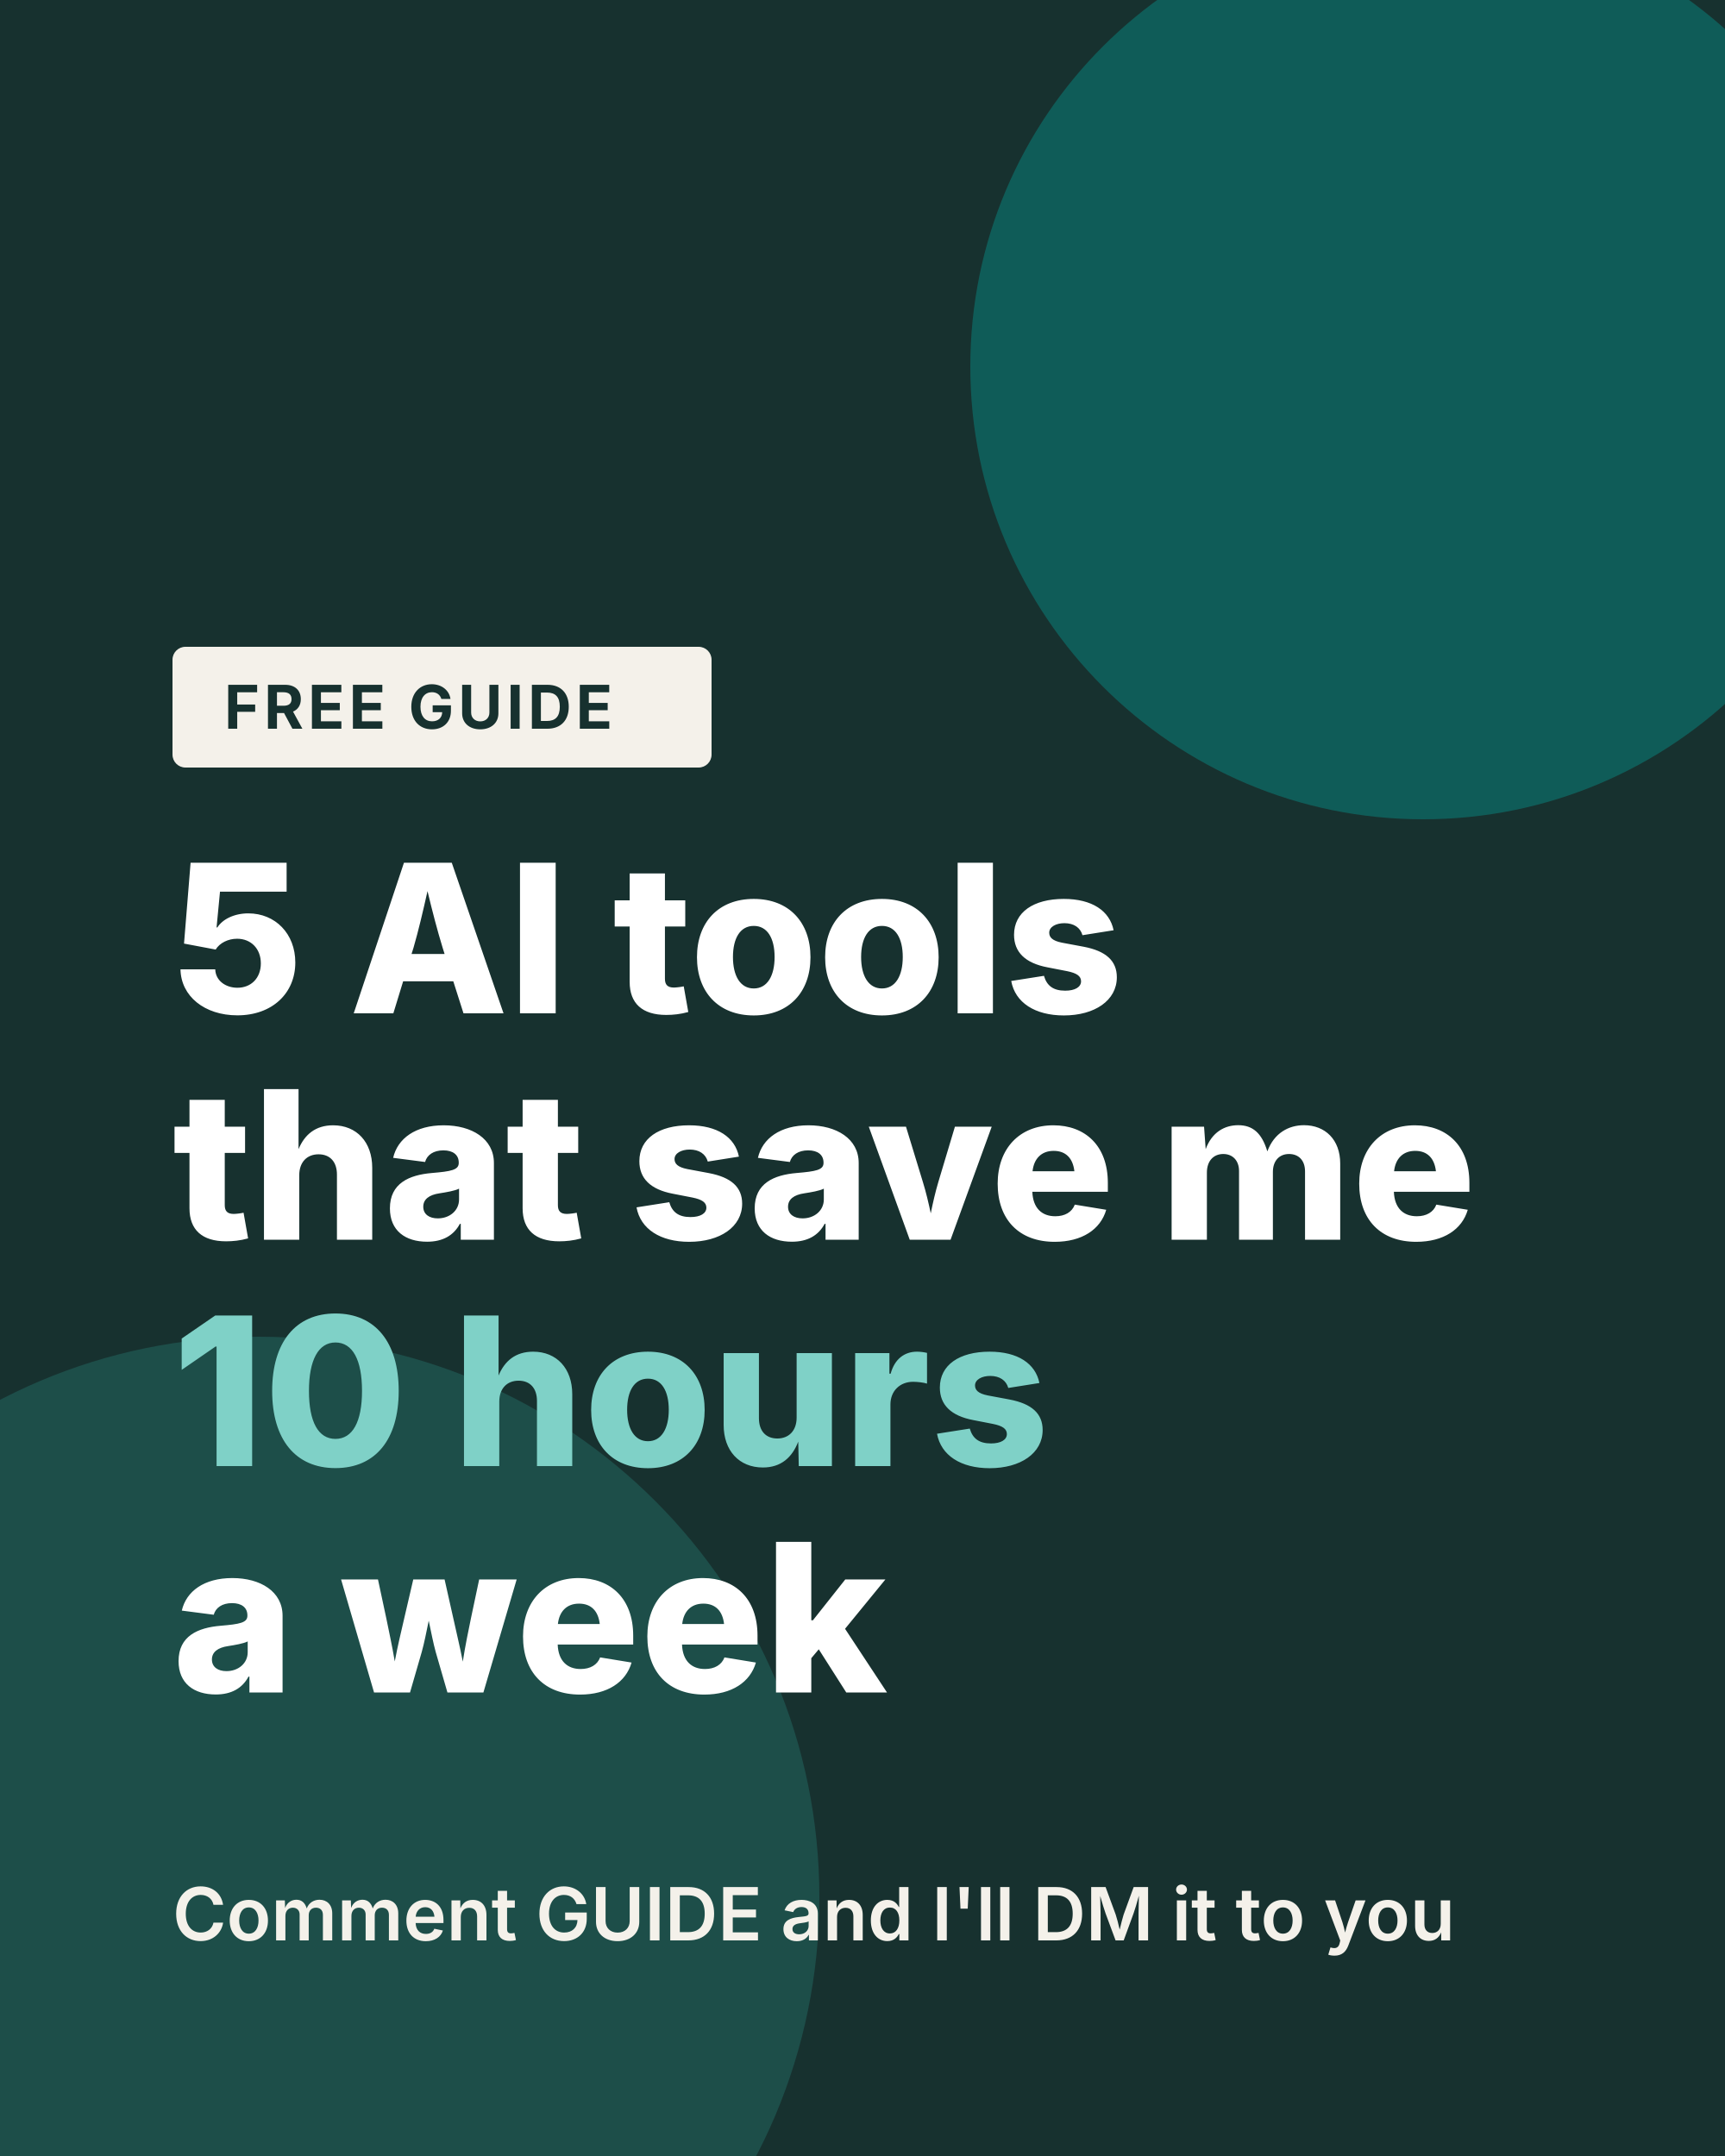
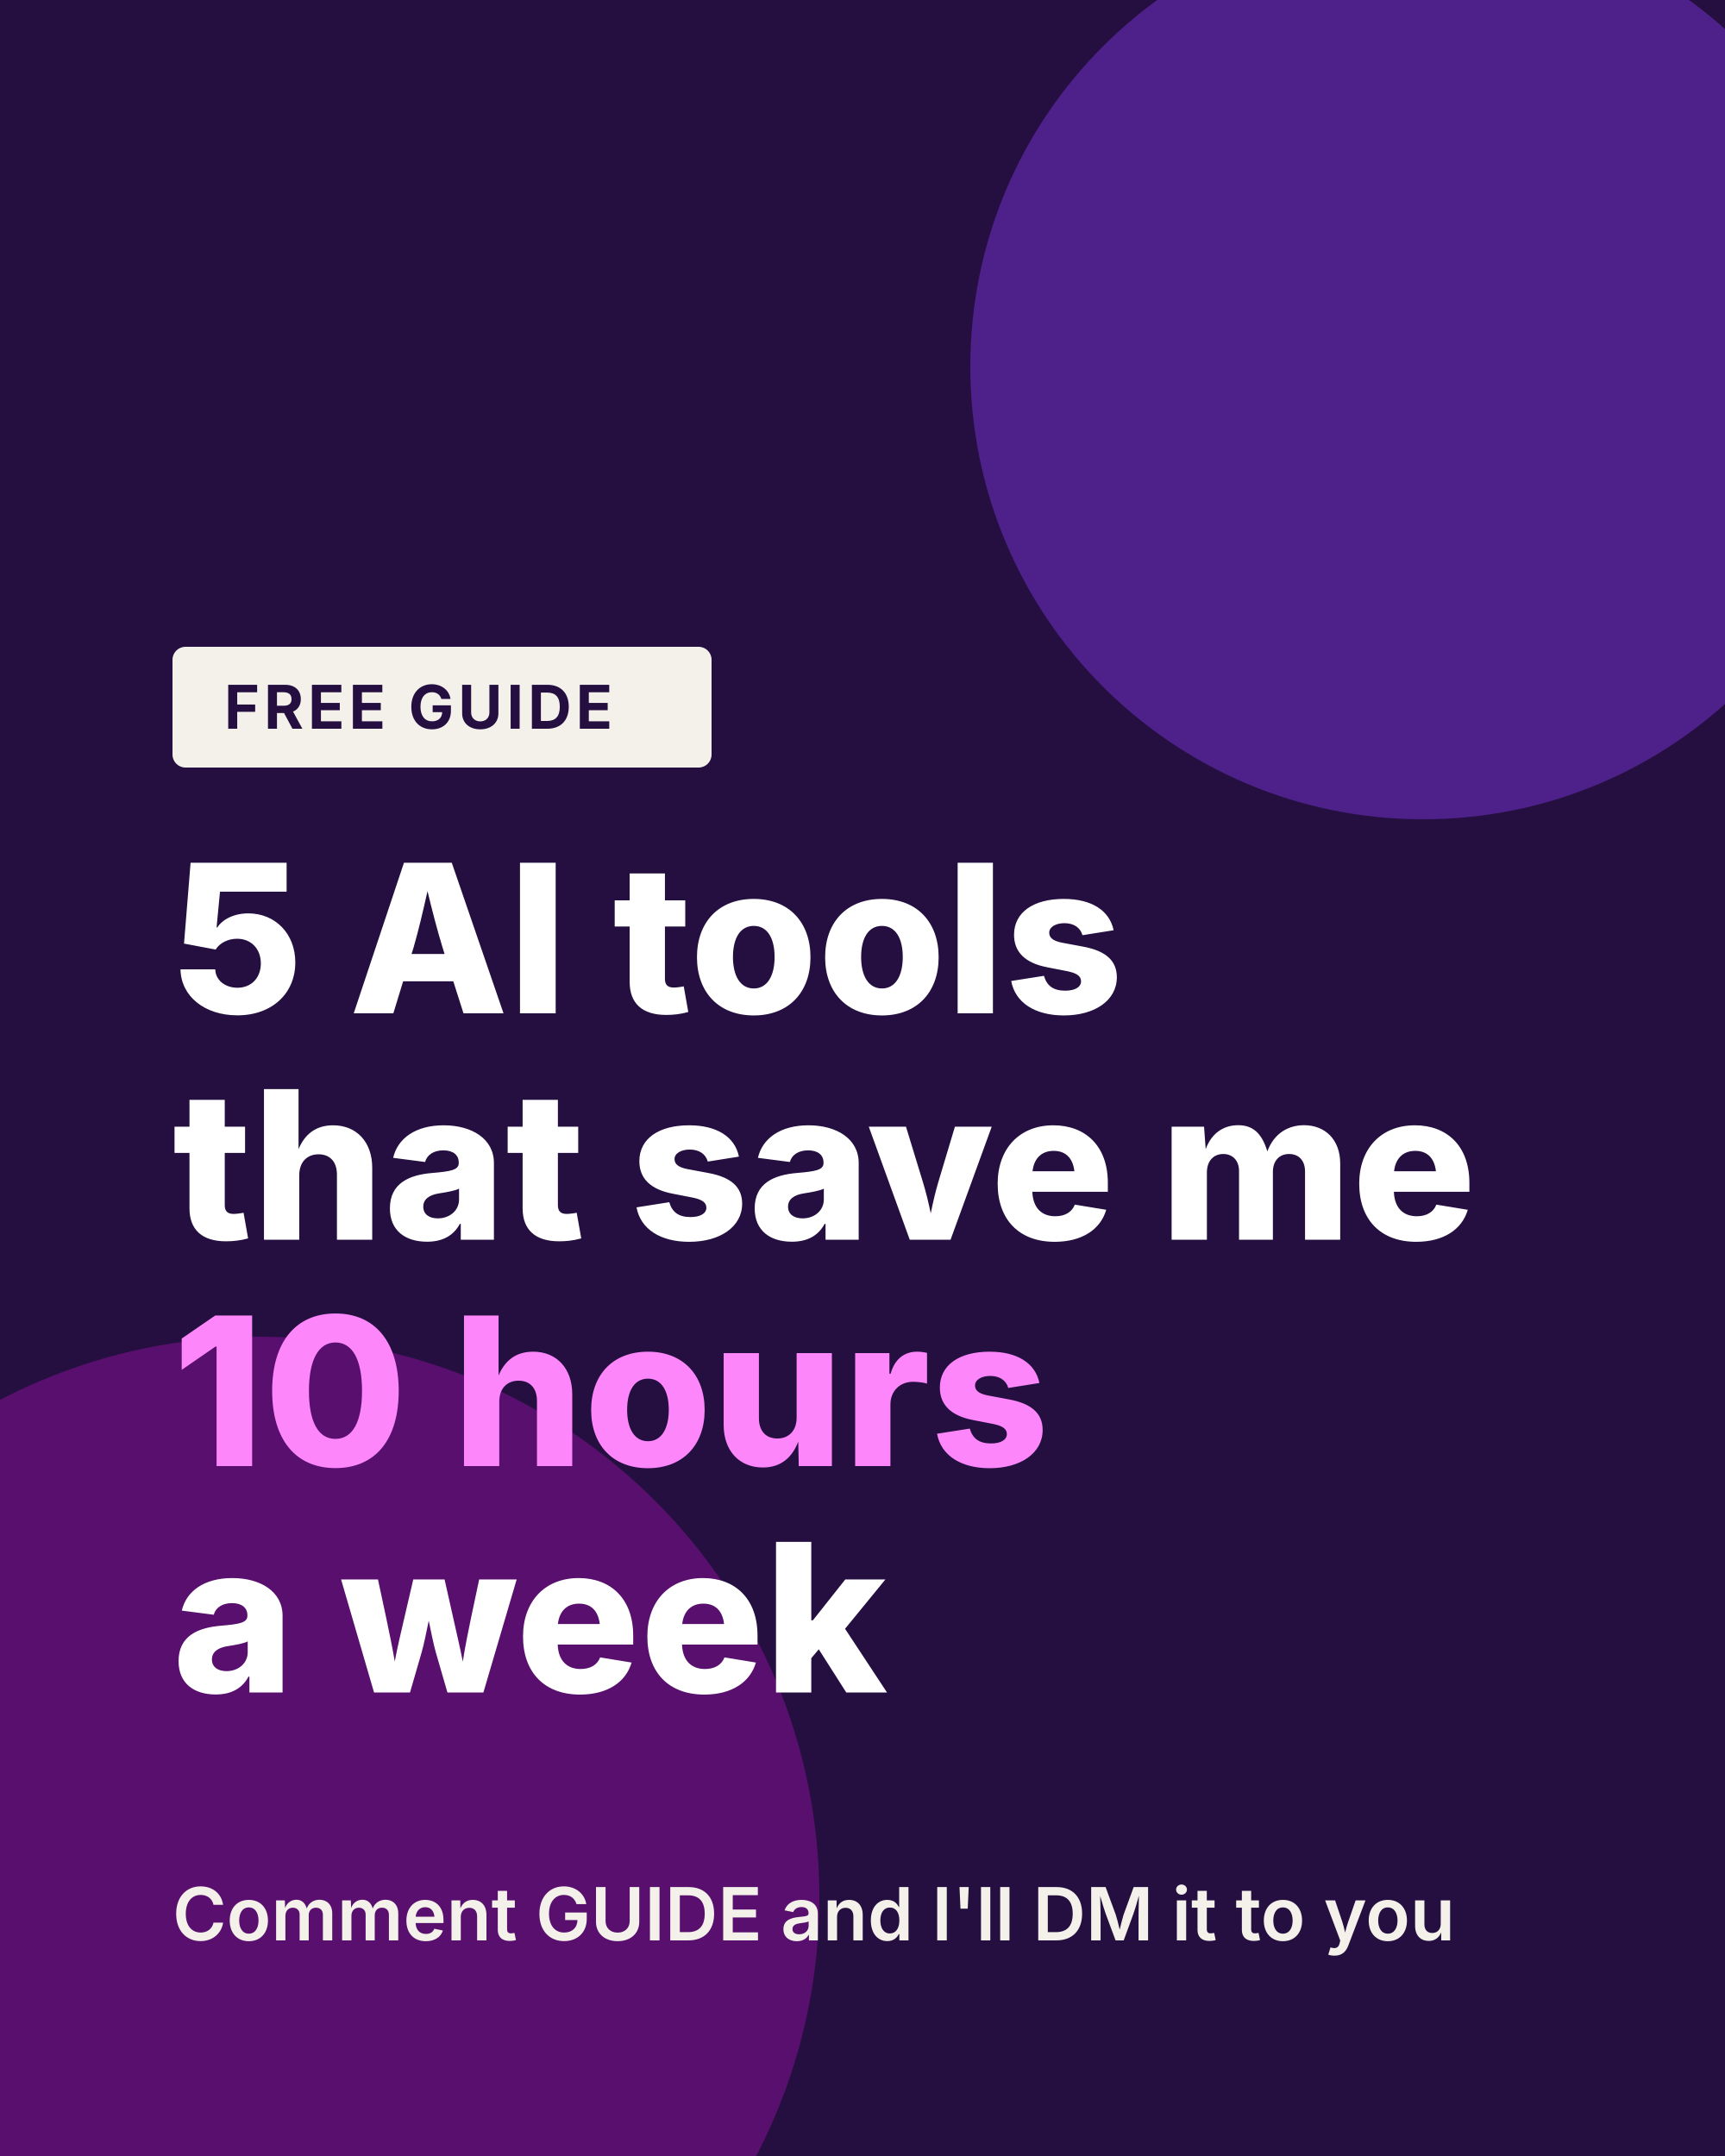
<svg xmlns="http://www.w3.org/2000/svg" viewBox="0 0 800 1000" font-family="Inter, Helvetica, Arial, sans-serif">
-   <rect width="800" height="1000" fill="#17312F" />
-   <circle cx="660" cy="170" r="210" fill="#0A807A" opacity="0.55" />
-   <circle cx="120" cy="880" r="260" fill="#2EA398" opacity="0.25" />
+   <rect width="800" height="1000" fill="#240F40" />
+   <circle cx="660" cy="170" r="210" fill="#702EC7" opacity="0.55" />
+   <circle cx="120" cy="880" r="260" fill="#F90EF5" opacity="0.25" />
  <rect x="80" y="300" width="250" height="56" rx="6" fill="#F4F1EA" />
-   <text x="104" y="338" font-size="28" font-weight="700" fill="#17312F" letter-spacing="2">FREE GUIDE</text>
+   <text x="104" y="338" font-size="28" font-weight="700" fill="#240F40" letter-spacing="2">FREE GUIDE</text>
  <text x="80" y="470" font-size="96" font-weight="800" fill="#FFFFFF">5 AI tools</text>
  <text x="80" y="575" font-size="96" font-weight="800" fill="#FFFFFF">that save me</text>
-   <text x="80" y="680" font-size="96" font-weight="800" fill="#7FD1C7">10 hours</text>
+   <text x="80" y="680" font-size="96" font-weight="800" fill="#FC86FA">10 hours</text>
  <text x="80" y="785" font-size="96" font-weight="800" fill="#FFFFFF">a week</text>
  <text x="80" y="900" font-size="34" font-weight="600" fill="#F4F1EA">Comment GUIDE and I'll DM it to you</text>
</svg>
